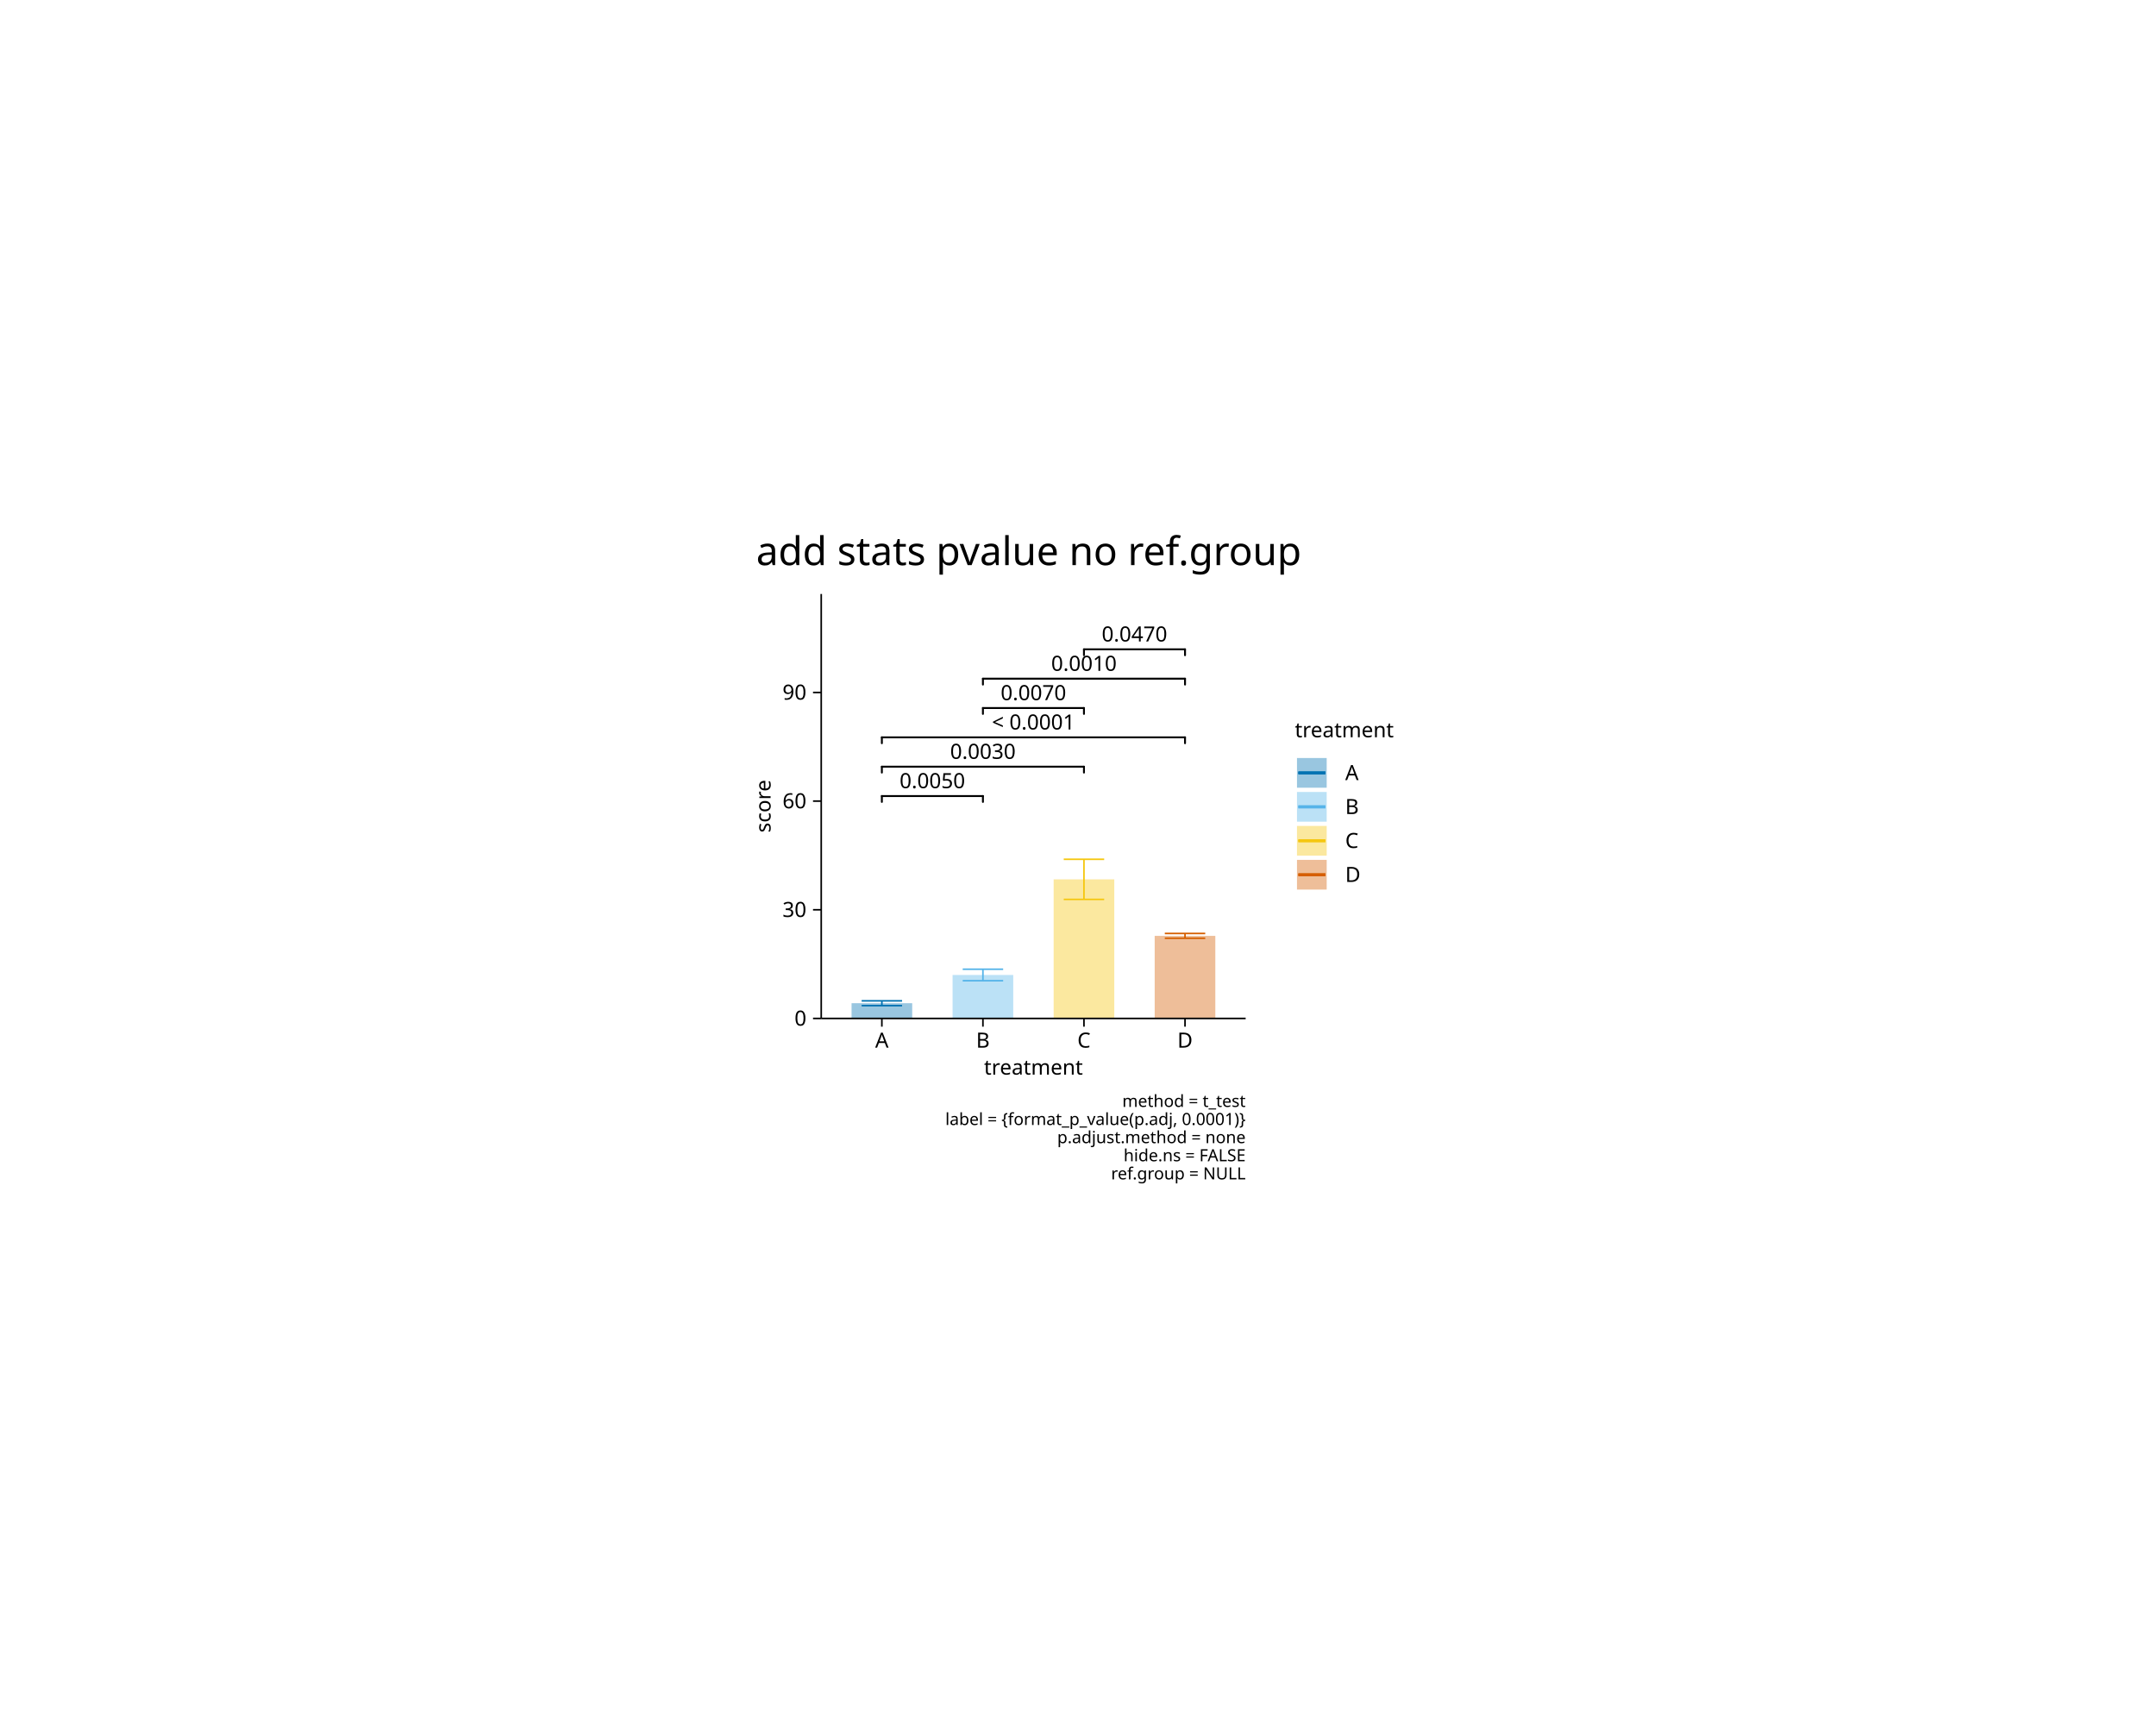
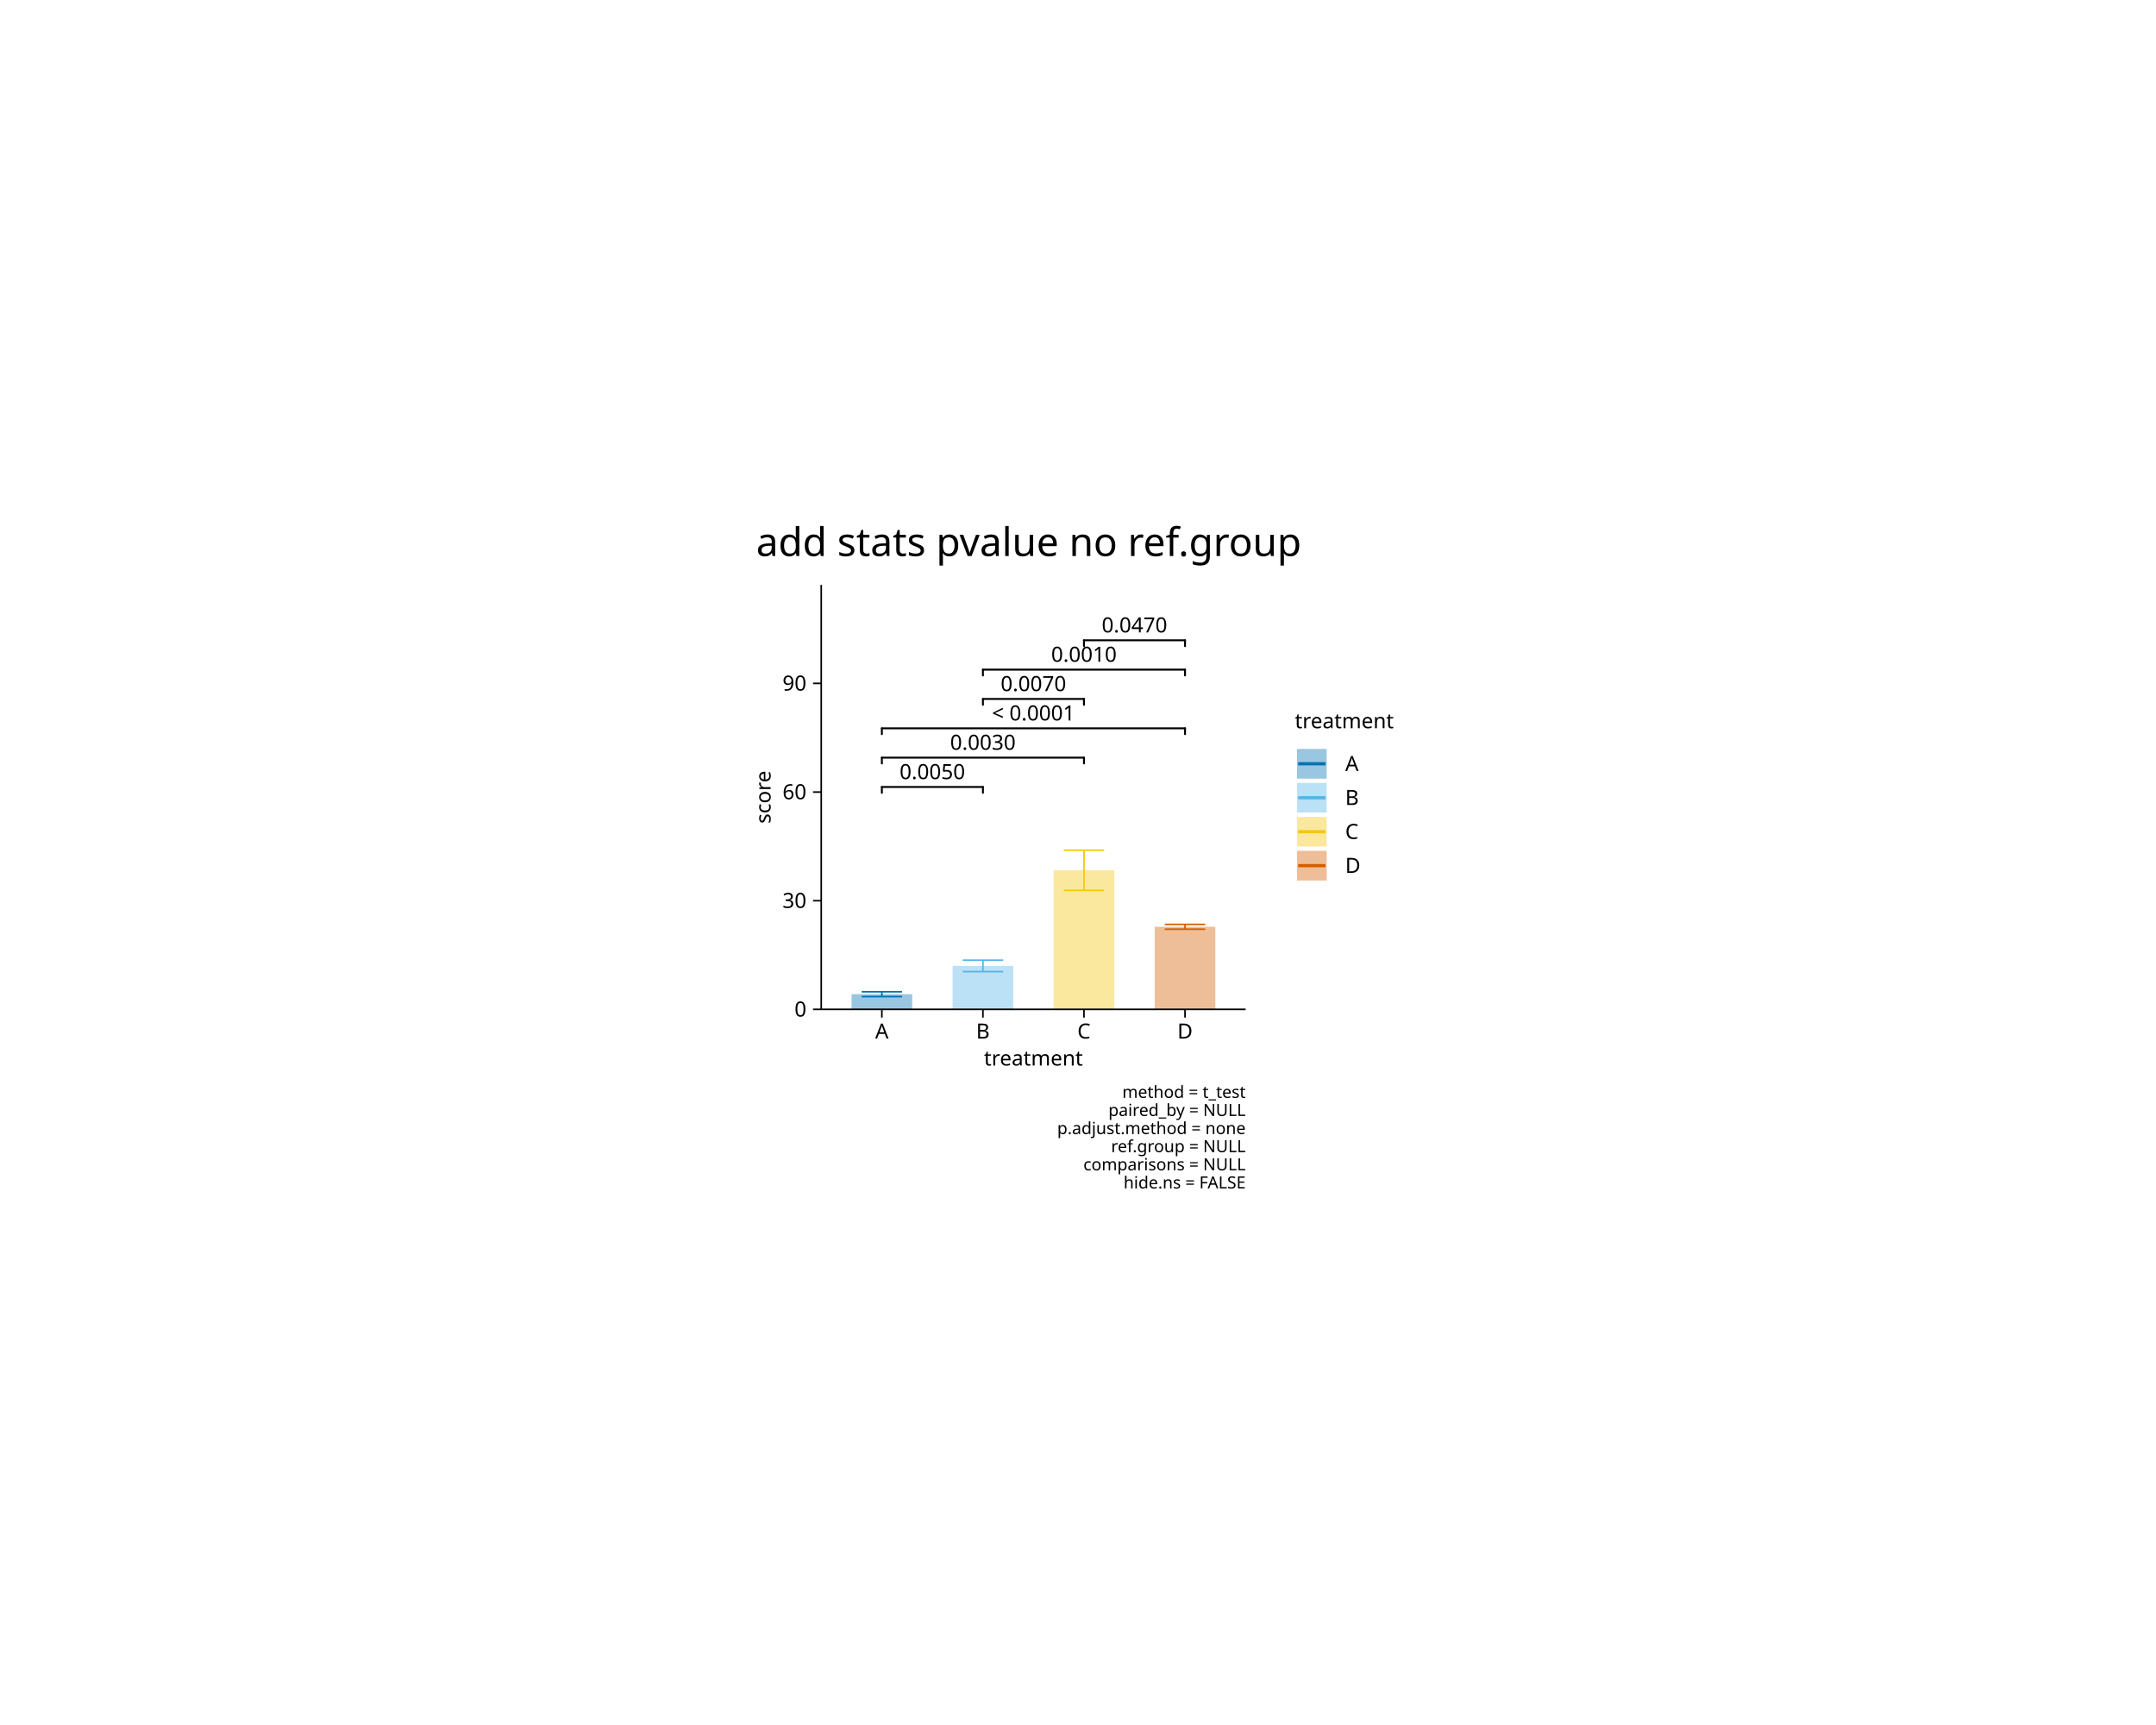
<svg xmlns="http://www.w3.org/2000/svg" class="svglite" data-engine-version="2.0" width="720.00pt" height="576.00pt" viewBox="0 0 720.00 576.00">
  <defs>
    <style type="text/css">
    .svglite line, .svglite polyline, .svglite polygon, .svglite path, .svglite rect, .svglite circle {
      fill: none;
      stroke: #000000;
      stroke-linecap: round;
      stroke-linejoin: round;
      stroke-miterlimit: 10.00;
    }
  </style>
  </defs>
  <rect width="100%" height="100%" style="stroke: none; fill: #FFFFFF;" />
  <defs>
    <clipPath id="cpMC4wMHw3MjAuMDB8MC4wMHw1NzYuMDA=">
      <rect x="0.00" y="0.00" width="720.00" height="576.00" />
    </clipPath>
  </defs>
  <g clip-path="url(#cpMC4wMHw3MjAuMDB8MC4wMHw1NzYuMDA=)">
</g>
  <defs>
-     <clipPath id="cpMjQ1LjYzfDQ3NC4zN3wxNzQuMTN8NDAxLjg3">
-       <rect x="245.63" y="174.13" width="228.74" height="227.73" />
+     <clipPath id="cpMjQ1LjYzfDQ3NC4zN3wxNzEuMTF8NDA0Ljg5">
+       <rect x="245.63" y="171.11" width="228.74" height="233.78" />
    </clipPath>
  </defs>
-   <g clip-path="url(#cpMjQ1LjYzfDQ3NC4zN3wxNzQuMTN8NDAxLjg3)">
-     <rect x="245.63" y="174.13" width="228.74" height="227.73" style="stroke-width: 1.07; stroke: #FFFFFF; fill: #FFFFFF;" />
+   <g clip-path="url(#cpMjQ1LjYzfDQ3NC4zN3wxNzEuMTF8NDA0Ljg5)">
+     <rect x="245.63" y="171.11" width="228.74" height="233.78" style="stroke-width: 1.07; stroke: #FFFFFF; fill: #FFFFFF;" />
  </g>
  <g clip-path="url(#cpMC4wMHw3MjAuMDB8MC4wMHw1NzYuMDA=)">
</g>
  <defs>
-     <clipPath id="cpMjc0LjI1fDQxNS45OXwxOTguMzR8MzQwLjA3">
-       <rect x="274.25" y="198.34" width="141.73" height="141.73" />
+     <clipPath id="cpMjc0LjI1fDQxNS45OXwxOTUuMzF8MzM3LjA0">
+       <rect x="274.25" y="195.31" width="141.73" height="141.73" />
    </clipPath>
  </defs>
-   <g clip-path="url(#cpMjc0LjI1fDQxNS45OXwxOTguMzR8MzQwLjA3)">
+   <g clip-path="url(#cpMjc0LjI1fDQxNS45OXwxOTUuMzF8MzM3LjA0)">
</g>
  <g clip-path="url(#cpMC4wMHw3MjAuMDB8MC4wMHw1NzYuMDA=)">
</g>
  <defs>
-     <clipPath id="cpMjUxLjExfDQ2OC44OXwxOTYuOTJ8Mzk2LjM5">
-       <rect x="251.11" y="196.92" width="217.79" height="199.47" />
+     <clipPath id="cpMjUxLjExfDQ2OC44OXwxOTMuODl8Mzk5LjQx">
+       <rect x="251.11" y="193.89" width="217.79" height="205.52" />
    </clipPath>
  </defs>
-   <g clip-path="url(#cpMjUxLjExfDQ2OC44OXwxOTYuOTJ8Mzk2LjM5)">
-     <rect x="251.11" y="196.92" width="217.79" height="199.47" style="stroke-width: 1.07; stroke: none;" />
+   <g clip-path="url(#cpMjUxLjExfDQ2OC44OXwxOTMuODl8Mzk5LjQx)">
+     <rect x="251.11" y="193.89" width="217.79" height="205.52" style="stroke-width: 1.07; stroke: none;" />
  </g>
  <g clip-path="url(#cpMC4wMHw3MjAuMDB8MC4wMHw1NzYuMDA=)">
</g>
-   <g clip-path="url(#cpMjc0LjI1fDQxNS45OXwxOTguMzR8MzQwLjA3)">
-     <rect x="274.25" y="198.34" width="141.73" height="141.73" style="stroke-width: 1.07; stroke: none;" />
-     <rect x="284.38" y="334.99" width="20.25" height="5.08" style="stroke-width: 1.07; stroke: none; stroke-linecap: butt; stroke-linejoin: miter; fill: #0072B2; fill-opacity: 0.40;" />
-     <rect x="318.12" y="325.55" width="20.25" height="14.51" style="stroke-width: 1.07; stroke: none; stroke-linecap: butt; stroke-linejoin: miter; fill: #56B4E9; fill-opacity: 0.40;" />
-     <rect x="351.87" y="293.62" width="20.25" height="46.44" style="stroke-width: 1.07; stroke: none; stroke-linecap: butt; stroke-linejoin: miter; fill: #F5C710; fill-opacity: 0.40;" />
-     <rect x="385.61" y="312.49" width="20.25" height="27.58" style="stroke-width: 1.07; stroke: none; stroke-linecap: butt; stroke-linejoin: miter; fill: #D55E00; fill-opacity: 0.40;" />
-     <polyline points="287.75,334.19 301.25,334.19 " style="stroke-width: 0.53; stroke: #0072B2; stroke-linecap: butt;" />
-     <polyline points="294.50,334.19 294.50,335.79 " style="stroke-width: 0.53; stroke: #0072B2; stroke-linecap: butt;" />
-     <polyline points="287.75,335.79 301.25,335.79 " style="stroke-width: 0.53; stroke: #0072B2; stroke-linecap: butt;" />
-     <polyline points="321.50,323.64 335.00,323.64 " style="stroke-width: 0.53; stroke: #56B4E9; stroke-linecap: butt;" />
-     <polyline points="328.25,323.64 328.25,327.47 " style="stroke-width: 0.53; stroke: #56B4E9; stroke-linecap: butt;" />
-     <polyline points="321.50,327.47 335.00,327.47 " style="stroke-width: 0.53; stroke: #56B4E9; stroke-linecap: butt;" />
-     <polyline points="355.24,286.93 368.74,286.93 " style="stroke-width: 0.53; stroke: #F5C710; stroke-linecap: butt;" />
-     <polyline points="361.99,286.93 361.99,300.32 " style="stroke-width: 0.53; stroke: #F5C710; stroke-linecap: butt;" />
-     <polyline points="355.24,300.32 368.74,300.32 " style="stroke-width: 0.53; stroke: #F5C710; stroke-linecap: butt;" />
-     <polyline points="388.99,311.69 402.49,311.69 " style="stroke-width: 0.53; stroke: #D55E00; stroke-linecap: butt;" />
-     <polyline points="395.74,311.69 395.74,313.29 " style="stroke-width: 0.53; stroke: #D55E00; stroke-linecap: butt;" />
-     <polyline points="388.99,313.29 402.49,313.29 " style="stroke-width: 0.53; stroke: #D55E00; stroke-linecap: butt;" />
-     <text x="311.37" y="263.18" text-anchor="middle" style="font-size: 7.00px; font-family: sans;" textLength="21.41px" lengthAdjust="spacingAndGlyphs">0.0050</text>
-     <text x="328.25" y="253.39" text-anchor="middle" style="font-size: 7.00px; font-family: sans;" textLength="21.41px" lengthAdjust="spacingAndGlyphs">0.0030</text>
-     <text x="345.12" y="243.59" text-anchor="middle" style="font-size: 7.00px; font-family: sans;" textLength="27.45px" lengthAdjust="spacingAndGlyphs">&lt; 0.0001</text>
-     <text x="345.12" y="233.79" text-anchor="middle" style="font-size: 7.00px; font-family: sans;" textLength="21.41px" lengthAdjust="spacingAndGlyphs">0.0070</text>
-     <text x="361.99" y="224.00" text-anchor="middle" style="font-size: 7.00px; font-family: sans;" textLength="21.41px" lengthAdjust="spacingAndGlyphs">0.0010</text>
-     <text x="378.87" y="214.20" text-anchor="middle" style="font-size: 7.00px; font-family: sans;" textLength="21.41px" lengthAdjust="spacingAndGlyphs">0.0470</text>
-     <line x1="294.50" y1="267.77" x2="294.50" y2="265.81" style="stroke-width: 0.64;" />
-     <line x1="294.50" y1="257.97" x2="294.50" y2="256.01" style="stroke-width: 0.64;" />
-     <line x1="294.50" y1="248.17" x2="294.50" y2="246.21" style="stroke-width: 0.64;" />
-     <line x1="328.25" y1="238.38" x2="328.25" y2="236.42" style="stroke-width: 0.64;" />
-     <line x1="328.25" y1="228.58" x2="328.25" y2="226.62" style="stroke-width: 0.64;" />
-     <line x1="361.99" y1="218.78" x2="361.99" y2="216.82" style="stroke-width: 0.64;" />
-     <line x1="294.50" y1="265.81" x2="328.25" y2="265.81" style="stroke-width: 0.64;" />
-     <line x1="294.50" y1="256.01" x2="361.99" y2="256.01" style="stroke-width: 0.64;" />
-     <line x1="294.50" y1="246.21" x2="395.74" y2="246.21" style="stroke-width: 0.64;" />
-     <line x1="328.25" y1="236.42" x2="361.99" y2="236.42" style="stroke-width: 0.64;" />
-     <line x1="328.25" y1="226.62" x2="395.74" y2="226.62" style="stroke-width: 0.64;" />
-     <line x1="361.99" y1="216.82" x2="395.74" y2="216.82" style="stroke-width: 0.64;" />
-     <line x1="328.25" y1="265.81" x2="328.25" y2="267.77" style="stroke-width: 0.64;" />
-     <line x1="361.99" y1="256.01" x2="361.99" y2="257.97" style="stroke-width: 0.64;" />
-     <line x1="395.74" y1="246.21" x2="395.74" y2="248.17" style="stroke-width: 0.64;" />
-     <line x1="361.99" y1="236.42" x2="361.99" y2="238.38" style="stroke-width: 0.64;" />
-     <line x1="395.74" y1="226.62" x2="395.74" y2="228.58" style="stroke-width: 0.64;" />
-     <line x1="395.74" y1="216.82" x2="395.74" y2="218.78" style="stroke-width: 0.64;" />
+   <g clip-path="url(#cpMjc0LjI1fDQxNS45OXwxOTUuMzF8MzM3LjA0)">
+     <rect x="274.25" y="195.31" width="141.73" height="141.73" style="stroke-width: 1.07; stroke: none;" />
+     <rect x="284.38" y="331.96" width="20.25" height="5.08" style="stroke-width: 1.07; stroke: none; stroke-linecap: butt; stroke-linejoin: miter; fill: #0072B2; fill-opacity: 0.40;" />
+     <rect x="318.12" y="322.53" width="20.25" height="14.51" style="stroke-width: 1.07; stroke: none; stroke-linecap: butt; stroke-linejoin: miter; fill: #56B4E9; fill-opacity: 0.40;" />
+     <rect x="351.87" y="290.60" width="20.25" height="46.44" style="stroke-width: 1.07; stroke: none; stroke-linecap: butt; stroke-linejoin: miter; fill: #F5C710; fill-opacity: 0.40;" />
+     <rect x="385.61" y="309.47" width="20.25" height="27.58" style="stroke-width: 1.07; stroke: none; stroke-linecap: butt; stroke-linejoin: miter; fill: #D55E00; fill-opacity: 0.40;" />
+     <polyline points="287.75,331.16 301.25,331.16 " style="stroke-width: 0.53; stroke: #0072B2; stroke-linecap: butt;" />
+     <polyline points="294.50,331.16 294.50,332.77 " style="stroke-width: 0.53; stroke: #0072B2; stroke-linecap: butt;" />
+     <polyline points="287.75,332.77 301.25,332.77 " style="stroke-width: 0.53; stroke: #0072B2; stroke-linecap: butt;" />
+     <polyline points="321.50,320.62 335.00,320.62 " style="stroke-width: 0.53; stroke: #56B4E9; stroke-linecap: butt;" />
+     <polyline points="328.25,320.62 328.25,324.44 " style="stroke-width: 0.53; stroke: #56B4E9; stroke-linecap: butt;" />
+     <polyline points="321.50,324.44 335.00,324.44 " style="stroke-width: 0.53; stroke: #56B4E9; stroke-linecap: butt;" />
+     <polyline points="355.24,283.90 368.74,283.90 " style="stroke-width: 0.53; stroke: #F5C710; stroke-linecap: butt;" />
+     <polyline points="361.99,283.90 361.99,297.30 " style="stroke-width: 0.53; stroke: #F5C710; stroke-linecap: butt;" />
+     <polyline points="355.24,297.30 368.74,297.30 " style="stroke-width: 0.53; stroke: #F5C710; stroke-linecap: butt;" />
+     <polyline points="388.99,308.67 402.49,308.67 " style="stroke-width: 0.53; stroke: #D55E00; stroke-linecap: butt;" />
+     <polyline points="395.74,308.67 395.74,310.27 " style="stroke-width: 0.53; stroke: #D55E00; stroke-linecap: butt;" />
+     <polyline points="388.99,310.27 402.49,310.27 " style="stroke-width: 0.53; stroke: #D55E00; stroke-linecap: butt;" />
+     <text x="311.37" y="260.16" text-anchor="middle" style="font-size: 7.00px; font-family: sans;" textLength="21.41px" lengthAdjust="spacingAndGlyphs">0.0050</text>
+     <text x="328.25" y="250.36" text-anchor="middle" style="font-size: 7.00px; font-family: sans;" textLength="21.41px" lengthAdjust="spacingAndGlyphs">0.0030</text>
+     <text x="345.12" y="240.57" text-anchor="middle" style="font-size: 7.00px; font-family: sans;" textLength="27.45px" lengthAdjust="spacingAndGlyphs">&lt; 0.0001</text>
+     <text x="345.12" y="230.77" text-anchor="middle" style="font-size: 7.00px; font-family: sans;" textLength="21.41px" lengthAdjust="spacingAndGlyphs">0.0070</text>
+     <text x="361.99" y="220.97" text-anchor="middle" style="font-size: 7.00px; font-family: sans;" textLength="21.41px" lengthAdjust="spacingAndGlyphs">0.0010</text>
+     <text x="378.87" y="211.18" text-anchor="middle" style="font-size: 7.00px; font-family: sans;" textLength="21.41px" lengthAdjust="spacingAndGlyphs">0.0470</text>
+     <line x1="294.50" y1="264.74" x2="294.50" y2="262.78" style="stroke-width: 0.64;" />
+     <line x1="294.50" y1="254.94" x2="294.50" y2="252.99" style="stroke-width: 0.64;" />
+     <line x1="294.50" y1="245.15" x2="294.50" y2="243.19" style="stroke-width: 0.64;" />
+     <line x1="328.25" y1="235.35" x2="328.25" y2="233.39" style="stroke-width: 0.64;" />
+     <line x1="328.25" y1="225.55" x2="328.25" y2="223.60" style="stroke-width: 0.64;" />
+     <line x1="361.99" y1="215.76" x2="361.99" y2="213.80" style="stroke-width: 0.64;" />
+     <line x1="294.50" y1="262.78" x2="328.25" y2="262.78" style="stroke-width: 0.64;" />
+     <line x1="294.50" y1="252.99" x2="361.99" y2="252.99" style="stroke-width: 0.64;" />
+     <line x1="294.50" y1="243.19" x2="395.74" y2="243.19" style="stroke-width: 0.64;" />
+     <line x1="328.25" y1="233.39" x2="361.99" y2="233.39" style="stroke-width: 0.64;" />
+     <line x1="328.25" y1="223.60" x2="395.74" y2="223.60" style="stroke-width: 0.64;" />
+     <line x1="361.99" y1="213.80" x2="395.74" y2="213.80" style="stroke-width: 0.64;" />
+     <line x1="328.25" y1="262.78" x2="328.25" y2="264.74" style="stroke-width: 0.64;" />
+     <line x1="361.99" y1="252.99" x2="361.99" y2="254.94" style="stroke-width: 0.64;" />
+     <line x1="395.74" y1="243.19" x2="395.74" y2="245.15" style="stroke-width: 0.64;" />
+     <line x1="361.99" y1="233.39" x2="361.99" y2="235.35" style="stroke-width: 0.64;" />
+     <line x1="395.74" y1="223.60" x2="395.74" y2="225.55" style="stroke-width: 0.64;" />
+     <line x1="395.74" y1="213.80" x2="395.74" y2="215.76" style="stroke-width: 0.64;" />
  </g>
  <g clip-path="url(#cpMC4wMHw3MjAuMDB8MC4wMHw1NzYuMDA=)">
-     <polyline points="274.25,340.07 274.25,198.34 " style="stroke-width: 0.53; stroke-linecap: butt;" />
-     <text x="269.32" y="342.48" text-anchor="end" style="font-size: 7.00px; font-family: sans;" textLength="3.89px" lengthAdjust="spacingAndGlyphs">0</text>
-     <text x="269.32" y="306.19" text-anchor="end" style="font-size: 7.00px; font-family: sans;" textLength="7.79px" lengthAdjust="spacingAndGlyphs">30</text>
-     <text x="269.32" y="269.91" text-anchor="end" style="font-size: 7.00px; font-family: sans;" textLength="7.79px" lengthAdjust="spacingAndGlyphs">60</text>
-     <text x="269.32" y="233.62" text-anchor="end" style="font-size: 7.00px; font-family: sans;" textLength="7.79px" lengthAdjust="spacingAndGlyphs">90</text>
-     <polyline points="271.51,340.07 274.25,340.07 " style="stroke-width: 0.53; stroke-linecap: butt;" />
-     <polyline points="271.51,303.78 274.25,303.78 " style="stroke-width: 0.53; stroke-linecap: butt;" />
-     <polyline points="271.51,267.50 274.25,267.50 " style="stroke-width: 0.53; stroke-linecap: butt;" />
-     <polyline points="271.51,231.22 274.25,231.22 " style="stroke-width: 0.53; stroke-linecap: butt;" />
-     <polyline points="274.25,340.07 415.99,340.07 " style="stroke-width: 0.53; stroke-linecap: butt;" />
-     <polyline points="294.50,342.81 294.50,340.07 " style="stroke-width: 0.53; stroke-linecap: butt;" />
-     <polyline points="328.25,342.81 328.25,340.07 " style="stroke-width: 0.53; stroke-linecap: butt;" />
-     <polyline points="361.99,342.81 361.99,340.07 " style="stroke-width: 0.53; stroke-linecap: butt;" />
-     <polyline points="395.74,342.81 395.74,340.07 " style="stroke-width: 0.53; stroke-linecap: butt;" />
-     <text x="294.50" y="349.82" text-anchor="middle" style="font-size: 7.00px; font-family: sans;" textLength="4.67px" lengthAdjust="spacingAndGlyphs">A</text>
-     <text x="328.25" y="349.82" text-anchor="middle" style="font-size: 7.00px; font-family: sans;" textLength="4.67px" lengthAdjust="spacingAndGlyphs">B</text>
-     <text x="361.99" y="349.82" text-anchor="middle" style="font-size: 7.00px; font-family: sans;" textLength="5.06px" lengthAdjust="spacingAndGlyphs">C</text>
-     <text x="395.74" y="349.82" text-anchor="middle" style="font-size: 7.00px; font-family: sans;" textLength="5.06px" lengthAdjust="spacingAndGlyphs">D</text>
-     <text x="345.12" y="358.83" text-anchor="middle" style="font-size: 7.00px; font-family: sans;" textLength="29.57px" lengthAdjust="spacingAndGlyphs">treatment</text>
-     <text transform="translate(257.34,269.20) rotate(-90)" text-anchor="middle" style="font-size: 7.00px; font-family: sans;" textLength="17.12px" lengthAdjust="spacingAndGlyphs">score</text>
-     <rect x="426.94" y="235.17" width="40.53" height="68.06" style="stroke-width: 1.07; stroke: none;" />
-     <text x="432.42" y="246.19" style="font-size: 7.00px; font-family: sans;" textLength="29.57px" lengthAdjust="spacingAndGlyphs">treatment</text>
-     <rect x="432.42" y="252.40" width="11.34" height="11.34" style="stroke-width: 1.07; stroke: none;" />
-     <rect x="433.13" y="253.11" width="9.92" height="9.92" style="stroke-width: 1.07; stroke: none; stroke-linecap: butt; stroke-linejoin: miter; fill: #0072B2; fill-opacity: 0.40;" />
-     <line x1="433.56" y1="258.07" x2="442.63" y2="258.07" style="stroke-width: 0.53; stroke: #0072B2; stroke-linecap: butt;" />
-     <line x1="433.56" y1="258.07" x2="442.63" y2="258.07" style="stroke-width: 1.07; stroke: #0072B2; stroke-linecap: butt;" />
-     <rect x="432.42" y="263.74" width="11.34" height="11.34" style="stroke-width: 1.07; stroke: none;" />
-     <rect x="433.13" y="264.45" width="9.92" height="9.92" style="stroke-width: 1.07; stroke: none; stroke-linecap: butt; stroke-linejoin: miter; fill: #56B4E9; fill-opacity: 0.40;" />
-     <line x1="433.56" y1="269.41" x2="442.63" y2="269.41" style="stroke-width: 0.53; stroke: #56B4E9; stroke-linecap: butt;" />
-     <line x1="433.56" y1="269.41" x2="442.63" y2="269.41" style="stroke-width: 1.07; stroke: #56B4E9; stroke-linecap: butt;" />
-     <rect x="432.42" y="275.08" width="11.34" height="11.34" style="stroke-width: 1.07; stroke: none;" />
-     <rect x="433.13" y="275.79" width="9.92" height="9.92" style="stroke-width: 1.07; stroke: none; stroke-linecap: butt; stroke-linejoin: miter; fill: #F5C710; fill-opacity: 0.40;" />
-     <line x1="433.56" y1="280.75" x2="442.63" y2="280.75" style="stroke-width: 0.53; stroke: #F5C710; stroke-linecap: butt;" />
-     <line x1="433.56" y1="280.75" x2="442.63" y2="280.75" style="stroke-width: 1.07; stroke: #F5C710; stroke-linecap: butt;" />
-     <rect x="432.42" y="286.42" width="11.34" height="11.34" style="stroke-width: 1.07; stroke: none;" />
-     <rect x="433.13" y="287.12" width="9.92" height="9.92" style="stroke-width: 1.07; stroke: none; stroke-linecap: butt; stroke-linejoin: miter; fill: #D55E00; fill-opacity: 0.40;" />
-     <line x1="433.56" y1="292.08" x2="442.63" y2="292.08" style="stroke-width: 0.53; stroke: #D55E00; stroke-linecap: butt;" />
-     <line x1="433.56" y1="292.08" x2="442.63" y2="292.08" style="stroke-width: 1.07; stroke: #D55E00; stroke-linecap: butt;" />
-     <text x="449.24" y="260.48" style="font-size: 7.00px; font-family: sans;" textLength="4.67px" lengthAdjust="spacingAndGlyphs">A</text>
-     <text x="449.24" y="271.82" style="font-size: 7.00px; font-family: sans;" textLength="4.67px" lengthAdjust="spacingAndGlyphs">B</text>
-     <text x="449.24" y="283.15" style="font-size: 7.00px; font-family: sans;" textLength="5.06px" lengthAdjust="spacingAndGlyphs">C</text>
-     <text x="449.24" y="294.49" style="font-size: 7.00px; font-family: sans;" textLength="5.06px" lengthAdjust="spacingAndGlyphs">D</text>
-     <text x="415.99" y="369.61" text-anchor="end" style="font-size: 5.60px; font-family: sans;" textLength="38.76px" lengthAdjust="spacingAndGlyphs">method = t_test</text>
-     <text x="415.99" y="375.66" text-anchor="end" style="font-size: 5.60px; font-family: sans;" textLength="96.68px" lengthAdjust="spacingAndGlyphs">label = {format_p_value(p.adj, 0.0001)}</text>
-     <text x="415.99" y="381.71" text-anchor="end" style="font-size: 5.60px; font-family: sans;" textLength="58.70px" lengthAdjust="spacingAndGlyphs">p.adjust.method = none</text>
-     <text x="415.99" y="387.76" text-anchor="end" style="font-size: 5.60px; font-family: sans;" textLength="42.19px" lengthAdjust="spacingAndGlyphs">hide.ns = FALSE</text>
-     <text x="415.99" y="393.81" text-anchor="end" style="font-size: 5.60px; font-family: sans;" textLength="43.12px" lengthAdjust="spacingAndGlyphs">ref.group = NULL</text>
-     <text x="252.52" y="188.70" style="font-size: 13.20px; font-family: sans;" textLength="171.00px" lengthAdjust="spacingAndGlyphs">add stats pvalue no ref.group</text>
+     <polyline points="274.25,337.04 274.25,195.31 " style="stroke-width: 0.53; stroke-linecap: butt;" />
+     <text x="269.32" y="339.45" text-anchor="end" style="font-size: 7.00px; font-family: sans;" textLength="3.89px" lengthAdjust="spacingAndGlyphs">0</text>
+     <text x="269.32" y="303.17" text-anchor="end" style="font-size: 7.00px; font-family: sans;" textLength="7.79px" lengthAdjust="spacingAndGlyphs">30</text>
+     <text x="269.32" y="266.88" text-anchor="end" style="font-size: 7.00px; font-family: sans;" textLength="7.79px" lengthAdjust="spacingAndGlyphs">60</text>
+     <text x="269.32" y="230.60" text-anchor="end" style="font-size: 7.00px; font-family: sans;" textLength="7.79px" lengthAdjust="spacingAndGlyphs">90</text>
+     <polyline points="271.51,337.04 274.25,337.04 " style="stroke-width: 0.53; stroke-linecap: butt;" />
+     <polyline points="271.51,300.76 274.25,300.76 " style="stroke-width: 0.53; stroke-linecap: butt;" />
+     <polyline points="271.51,264.48 274.25,264.48 " style="stroke-width: 0.53; stroke-linecap: butt;" />
+     <polyline points="271.51,228.19 274.25,228.19 " style="stroke-width: 0.53; stroke-linecap: butt;" />
+     <polyline points="274.25,337.04 415.99,337.04 " style="stroke-width: 0.53; stroke-linecap: butt;" />
+     <polyline points="294.50,339.78 294.50,337.04 " style="stroke-width: 0.53; stroke-linecap: butt;" />
+     <polyline points="328.25,339.78 328.25,337.04 " style="stroke-width: 0.53; stroke-linecap: butt;" />
+     <polyline points="361.99,339.78 361.99,337.04 " style="stroke-width: 0.53; stroke-linecap: butt;" />
+     <polyline points="395.74,339.78 395.74,337.04 " style="stroke-width: 0.53; stroke-linecap: butt;" />
+     <text x="294.50" y="346.79" text-anchor="middle" style="font-size: 7.00px; font-family: sans;" textLength="4.67px" lengthAdjust="spacingAndGlyphs">A</text>
+     <text x="328.25" y="346.79" text-anchor="middle" style="font-size: 7.00px; font-family: sans;" textLength="4.67px" lengthAdjust="spacingAndGlyphs">B</text>
+     <text x="361.99" y="346.79" text-anchor="middle" style="font-size: 7.00px; font-family: sans;" textLength="5.06px" lengthAdjust="spacingAndGlyphs">C</text>
+     <text x="395.74" y="346.79" text-anchor="middle" style="font-size: 7.00px; font-family: sans;" textLength="5.06px" lengthAdjust="spacingAndGlyphs">D</text>
+     <text x="345.12" y="355.80" text-anchor="middle" style="font-size: 7.00px; font-family: sans;" textLength="29.57px" lengthAdjust="spacingAndGlyphs">treatment</text>
+     <text transform="translate(257.34,266.18) rotate(-90)" text-anchor="middle" style="font-size: 7.00px; font-family: sans;" textLength="17.12px" lengthAdjust="spacingAndGlyphs">score</text>
+     <rect x="426.94" y="232.15" width="40.53" height="68.06" style="stroke-width: 1.07; stroke: none;" />
+     <text x="432.42" y="243.17" style="font-size: 7.00px; font-family: sans;" textLength="29.57px" lengthAdjust="spacingAndGlyphs">treatment</text>
+     <rect x="432.42" y="249.38" width="11.34" height="11.34" style="stroke-width: 1.07; stroke: none;" />
+     <rect x="433.13" y="250.08" width="9.92" height="9.92" style="stroke-width: 1.07; stroke: none; stroke-linecap: butt; stroke-linejoin: miter; fill: #0072B2; fill-opacity: 0.40;" />
+     <line x1="433.56" y1="255.04" x2="442.63" y2="255.04" style="stroke-width: 0.53; stroke: #0072B2; stroke-linecap: butt;" />
+     <line x1="433.56" y1="255.04" x2="442.63" y2="255.04" style="stroke-width: 1.07; stroke: #0072B2; stroke-linecap: butt;" />
+     <rect x="432.42" y="260.71" width="11.34" height="11.34" style="stroke-width: 1.07; stroke: none;" />
+     <rect x="433.13" y="261.42" width="9.92" height="9.92" style="stroke-width: 1.07; stroke: none; stroke-linecap: butt; stroke-linejoin: miter; fill: #56B4E9; fill-opacity: 0.40;" />
+     <line x1="433.56" y1="266.38" x2="442.63" y2="266.38" style="stroke-width: 0.53; stroke: #56B4E9; stroke-linecap: butt;" />
+     <line x1="433.56" y1="266.38" x2="442.63" y2="266.38" style="stroke-width: 1.07; stroke: #56B4E9; stroke-linecap: butt;" />
+     <rect x="432.42" y="272.05" width="11.34" height="11.34" style="stroke-width: 1.07; stroke: none;" />
+     <rect x="433.13" y="272.76" width="9.92" height="9.92" style="stroke-width: 1.07; stroke: none; stroke-linecap: butt; stroke-linejoin: miter; fill: #F5C710; fill-opacity: 0.40;" />
+     <line x1="433.56" y1="277.72" x2="442.63" y2="277.72" style="stroke-width: 0.53; stroke: #F5C710; stroke-linecap: butt;" />
+     <line x1="433.56" y1="277.72" x2="442.63" y2="277.72" style="stroke-width: 1.07; stroke: #F5C710; stroke-linecap: butt;" />
+     <rect x="432.42" y="283.39" width="11.34" height="11.34" style="stroke-width: 1.07; stroke: none;" />
+     <rect x="433.13" y="284.10" width="9.92" height="9.92" style="stroke-width: 1.07; stroke: none; stroke-linecap: butt; stroke-linejoin: miter; fill: #D55E00; fill-opacity: 0.40;" />
+     <line x1="433.56" y1="289.06" x2="442.63" y2="289.06" style="stroke-width: 0.53; stroke: #D55E00; stroke-linecap: butt;" />
+     <line x1="433.56" y1="289.06" x2="442.63" y2="289.06" style="stroke-width: 1.07; stroke: #D55E00; stroke-linecap: butt;" />
+     <text x="449.24" y="257.45" style="font-size: 7.00px; font-family: sans;" textLength="4.67px" lengthAdjust="spacingAndGlyphs">A</text>
+     <text x="449.24" y="268.79" style="font-size: 7.00px; font-family: sans;" textLength="4.67px" lengthAdjust="spacingAndGlyphs">B</text>
+     <text x="449.24" y="280.13" style="font-size: 7.00px; font-family: sans;" textLength="5.06px" lengthAdjust="spacingAndGlyphs">C</text>
+     <text x="449.24" y="291.47" style="font-size: 7.00px; font-family: sans;" textLength="5.06px" lengthAdjust="spacingAndGlyphs">D</text>
+     <text x="415.99" y="366.59" text-anchor="end" style="font-size: 5.60px; font-family: sans;" textLength="38.76px" lengthAdjust="spacingAndGlyphs">method = t_test</text>
+     <text x="415.99" y="372.64" text-anchor="end" style="font-size: 5.60px; font-family: sans;" textLength="45.30px" lengthAdjust="spacingAndGlyphs">paired_by = NULL</text>
+     <text x="415.99" y="378.69" text-anchor="end" style="font-size: 5.60px; font-family: sans;" textLength="58.70px" lengthAdjust="spacingAndGlyphs">p.adjust.method = none</text>
+     <text x="415.99" y="384.73" text-anchor="end" style="font-size: 5.60px; font-family: sans;" textLength="43.12px" lengthAdjust="spacingAndGlyphs">ref.group = NULL</text>
+     <text x="415.99" y="390.78" text-anchor="end" style="font-size: 5.60px; font-family: sans;" textLength="52.46px" lengthAdjust="spacingAndGlyphs">comparisons = NULL</text>
+     <text x="415.99" y="396.83" text-anchor="end" style="font-size: 5.60px; font-family: sans;" textLength="42.19px" lengthAdjust="spacingAndGlyphs">hide.ns = FALSE</text>
+     <text x="252.52" y="185.67" style="font-size: 13.20px; font-family: sans;" textLength="171.00px" lengthAdjust="spacingAndGlyphs">add stats pvalue no ref.group</text>
  </g>
</svg>
